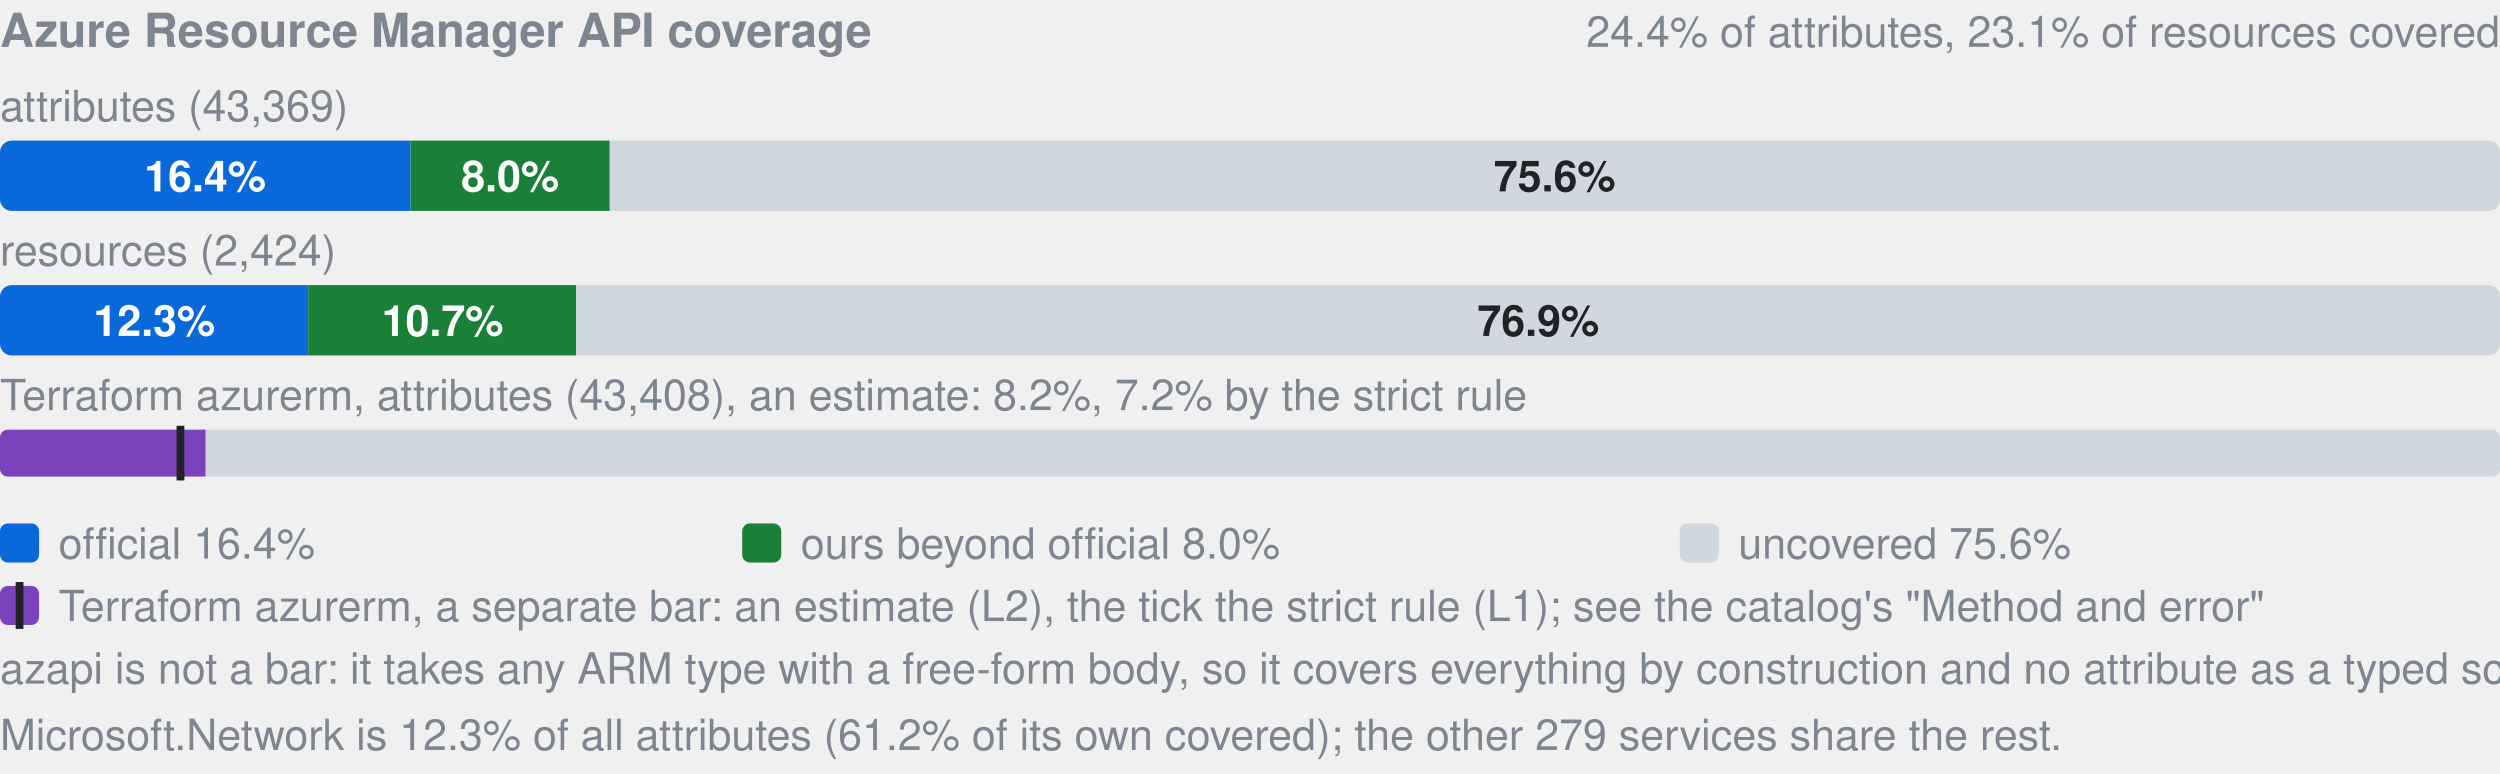
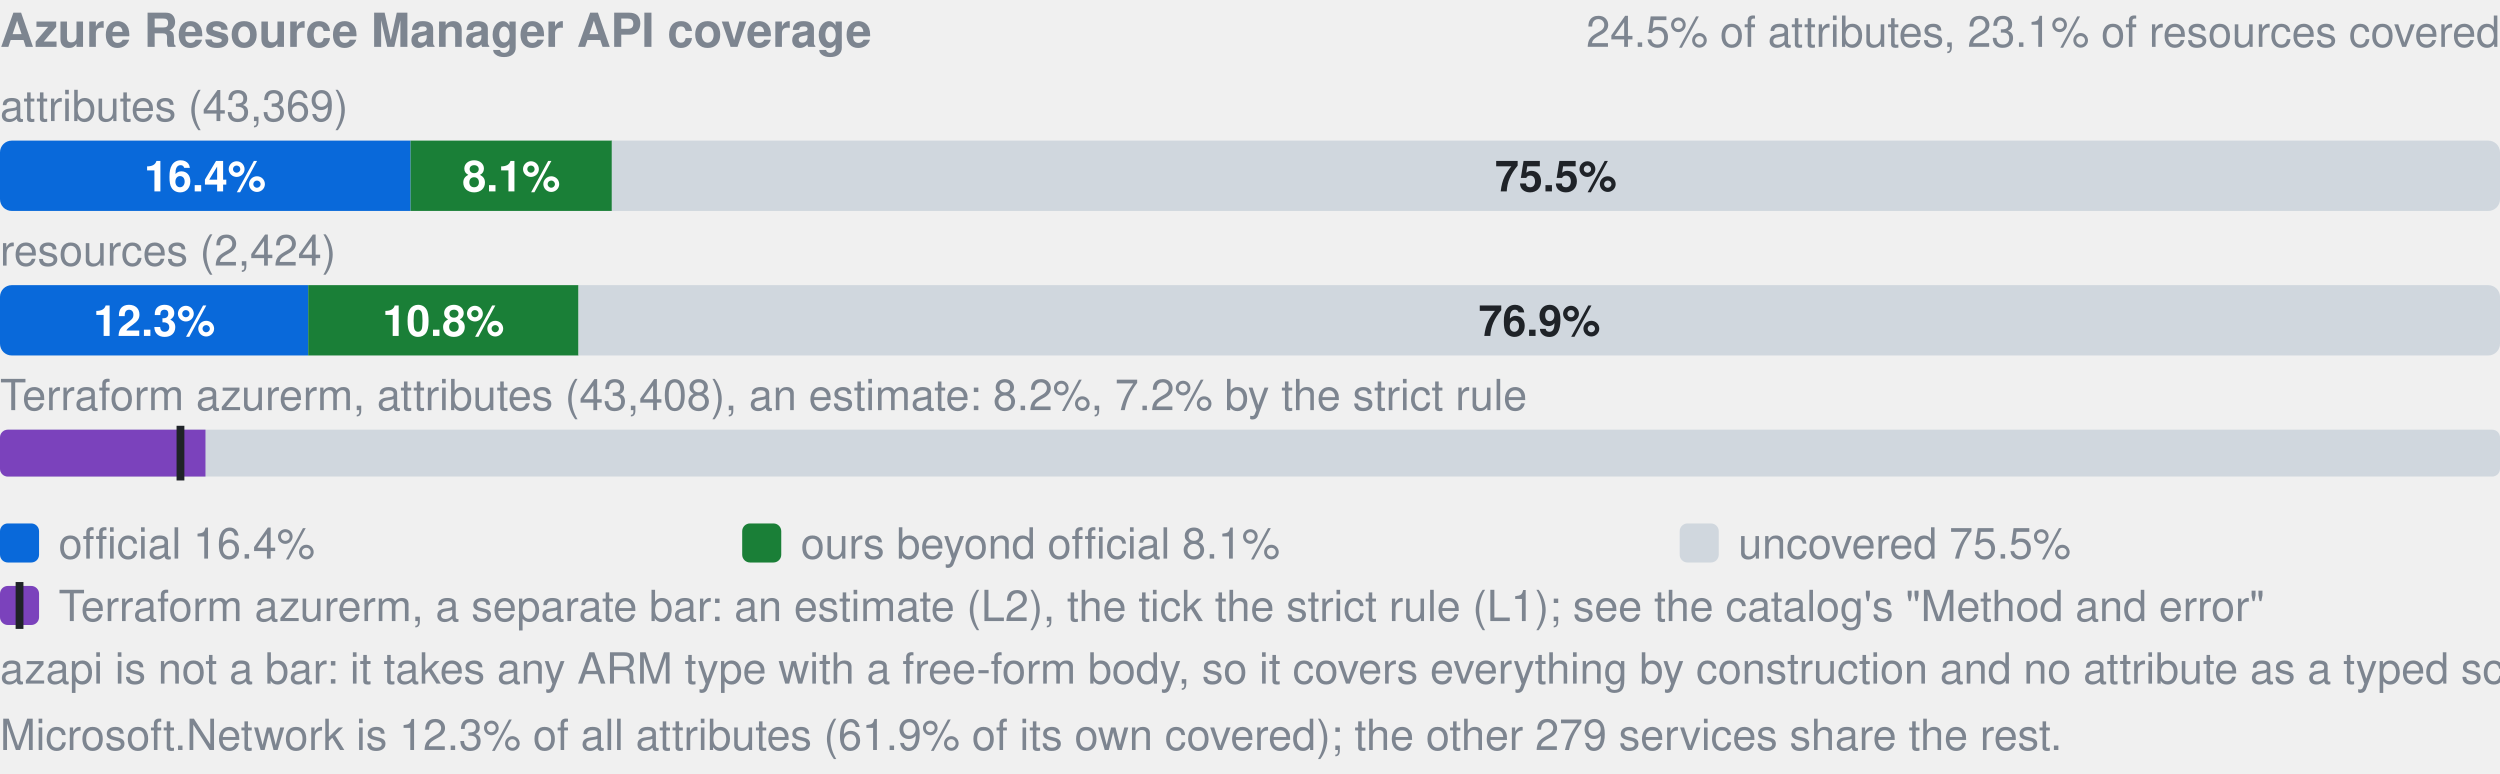
- <svg xmlns="http://www.w3.org/2000/svg" width="640" height="198" viewBox="0 0 640 198" role="img" aria-label="Azure Resource Manager API coverage: by attributes 16.4% official, 8.0% ours beyond official, 75.6% uncovered, of 43369; by resources 12.3% official, 10.7% ours beyond official, 76.9% uncovered, of 2424; Terraform azurerm, an estimate: 8.2% (L2), 7.2% by the strict rule (L1). azapi is not a bar: it takes any ARM type with a free-form body, so it covers everything by construction and no attribute as a typed schema.">
+ <svg xmlns="http://www.w3.org/2000/svg" width="640" height="198" viewBox="0 0 640 198" role="img" aria-label="Azure Resource Manager API coverage: by attributes 16.4% official, 8.1% ours beyond official, 75.5% uncovered, of 43369; by resources 12.3% official, 10.8% ours beyond official, 76.9% uncovered, of 2424; Terraform azurerm, an estimate: 8.2% (L2), 7.2% by the strict rule (L1). azapi is not a bar: it takes any ARM type with a free-form body, so it covers everything by construction and no attribute as a typed schema.">
  <style>text{font-family:-apple-system,BlinkMacSystemFont,"Segoe UI",Helvetica,Arial,sans-serif}.s{font-size:11px;font-weight:600}.t{font-size:11px;fill:#7d8590}.h{font-size:12px;font-weight:600;fill:#7d8590}</style>
  <text x="0" y="12" class="h">Azure Resource Manager API coverage</text>
-   <text x="640" y="12" text-anchor="end" class="t">24.4% of attributes, 23.1% of resources covered</text>
+   <text x="640" y="12" text-anchor="end" class="t">24.5% of attributes, 23.1% of resources covered</text>
  <text x="0" y="31" class="t">attributes (43,369)</text>
  <clipPath id="a">
    <rect x="0.0" y="36.0" width="640.0" height="18.0" rx="3" />
  </clipPath>
  <g clip-path="url(#a)">
    <rect x="0.0" y="36.0" width="105.1" height="18.0" fill="#0969da" />
-     <rect x="105.1" y="36.0" width="51.0" height="18.0" fill="#1a7f37" />
-     <rect x="156.1" y="36.0" width="483.9" height="18.0" fill="#d0d7de" />
+     <rect x="105.1" y="36.0" width="51.6" height="18.0" fill="#1a7f37" />
+     <rect x="156.6" y="36.0" width="483.4" height="18.0" fill="#d0d7de" />
  </g>
  <text x="52.5" y="49.0" text-anchor="middle" fill="#fff" class="s">16.4%</text>
-   <text x="130.6" y="49.0" text-anchor="middle" fill="#fff" class="s">8.0%</text>
-   <text x="398.0" y="49.0" text-anchor="middle" fill="#1f2328" class="s">75.6%</text>
+   <text x="130.9" y="49.0" text-anchor="middle" fill="#fff" class="s">8.1%</text>
+   <text x="398.3" y="49.0" text-anchor="middle" fill="#1f2328" class="s">75.5%</text>
  <text x="0" y="68" class="t">resources (2,424)</text>
  <clipPath id="r">
    <rect x="0.0" y="73.0" width="640.0" height="18.0" rx="3" />
  </clipPath>
  <g clip-path="url(#r)">
    <rect x="0.0" y="73.0" width="78.9" height="18.0" fill="#0969da" />
-     <rect x="78.9" y="73.0" width="68.6" height="18.0" fill="#1a7f37" />
-     <rect x="147.6" y="73.0" width="492.4" height="18.0" fill="#d0d7de" />
+     <rect x="78.9" y="73.0" width="69.2" height="18.0" fill="#1a7f37" />
+     <rect x="148.1" y="73.0" width="491.9" height="18.0" fill="#d0d7de" />
  </g>
  <text x="39.5" y="86.0" text-anchor="middle" fill="#fff" class="s">12.3%</text>
-   <text x="113.3" y="86.0" text-anchor="middle" fill="#fff" class="s">10.7%</text>
-   <text x="393.8" y="86.0" text-anchor="middle" fill="#1f2328" class="s">76.9%</text>
+   <text x="113.5" y="86.0" text-anchor="middle" fill="#fff" class="s">10.8%</text>
+   <text x="394.1" y="86.0" text-anchor="middle" fill="#1f2328" class="s">76.9%</text>
  <text x="0" y="105" class="t">Terraform azurerm, attributes (43,408), an estimate: 8.2%, 7.2% by the strict rule</text>
  <clipPath id="tf">
    <rect x="0.0" y="110.0" width="640.0" height="12.0" rx="2" />
  </clipPath>
  <g clip-path="url(#tf)">
    <rect x="0.0" y="110.0" width="640.0" height="12.0" fill="#d0d7de" />
    <rect x="0.0" y="110.0" width="52.6" height="12.0" fill="#7b42bc" />
  </g>
  <rect x="45.2" y="109.0" width="2" height="14.0" fill="#1f2328" />
  <rect x="0" y="134" width="10" height="10" rx="2" fill="#0969da" />
  <text x="15" y="143" class="t">official 16.4%</text>
  <rect x="190" y="134" width="10" height="10" rx="2" fill="#1a7f37" />
-   <text x="205" y="143" class="t">ours beyond official 8.0%</text>
+   <text x="205" y="143" class="t">ours beyond official 8.1%</text>
  <rect x="430" y="134" width="10" height="10" rx="2" fill="#d0d7de" />
-   <text x="445" y="143" class="t">uncovered 75.6%</text>
+   <text x="445" y="143" class="t">uncovered 75.5%</text>
  <rect x="0" y="150" width="10" height="10" rx="2" fill="#7b42bc" />
  <rect x="4" y="149" width="2" height="12" fill="#1f2328" />
  <text x="15" y="159" class="t">Terraform azurerm, a separate bar: an estimate (L2), the tick the strict rule (L1); see the catalog's "Method and error"</text>
  <text x="0" y="175" class="t">azapi is not a bar: it takes any ARM type with a free-form body, so it covers everything by construction and no attribute as a typed schema.</text>
-   <text x="0" y="192" class="t">Microsoft.Network is 12.3% of all attributes (61.2% of its own covered); the other 279 services share the rest.</text>
+   <text x="0" y="192" class="t">Microsoft.Network is 12.3% of all attributes (61.9% of its own covered); the other 279 services share the rest.</text>
</svg>
